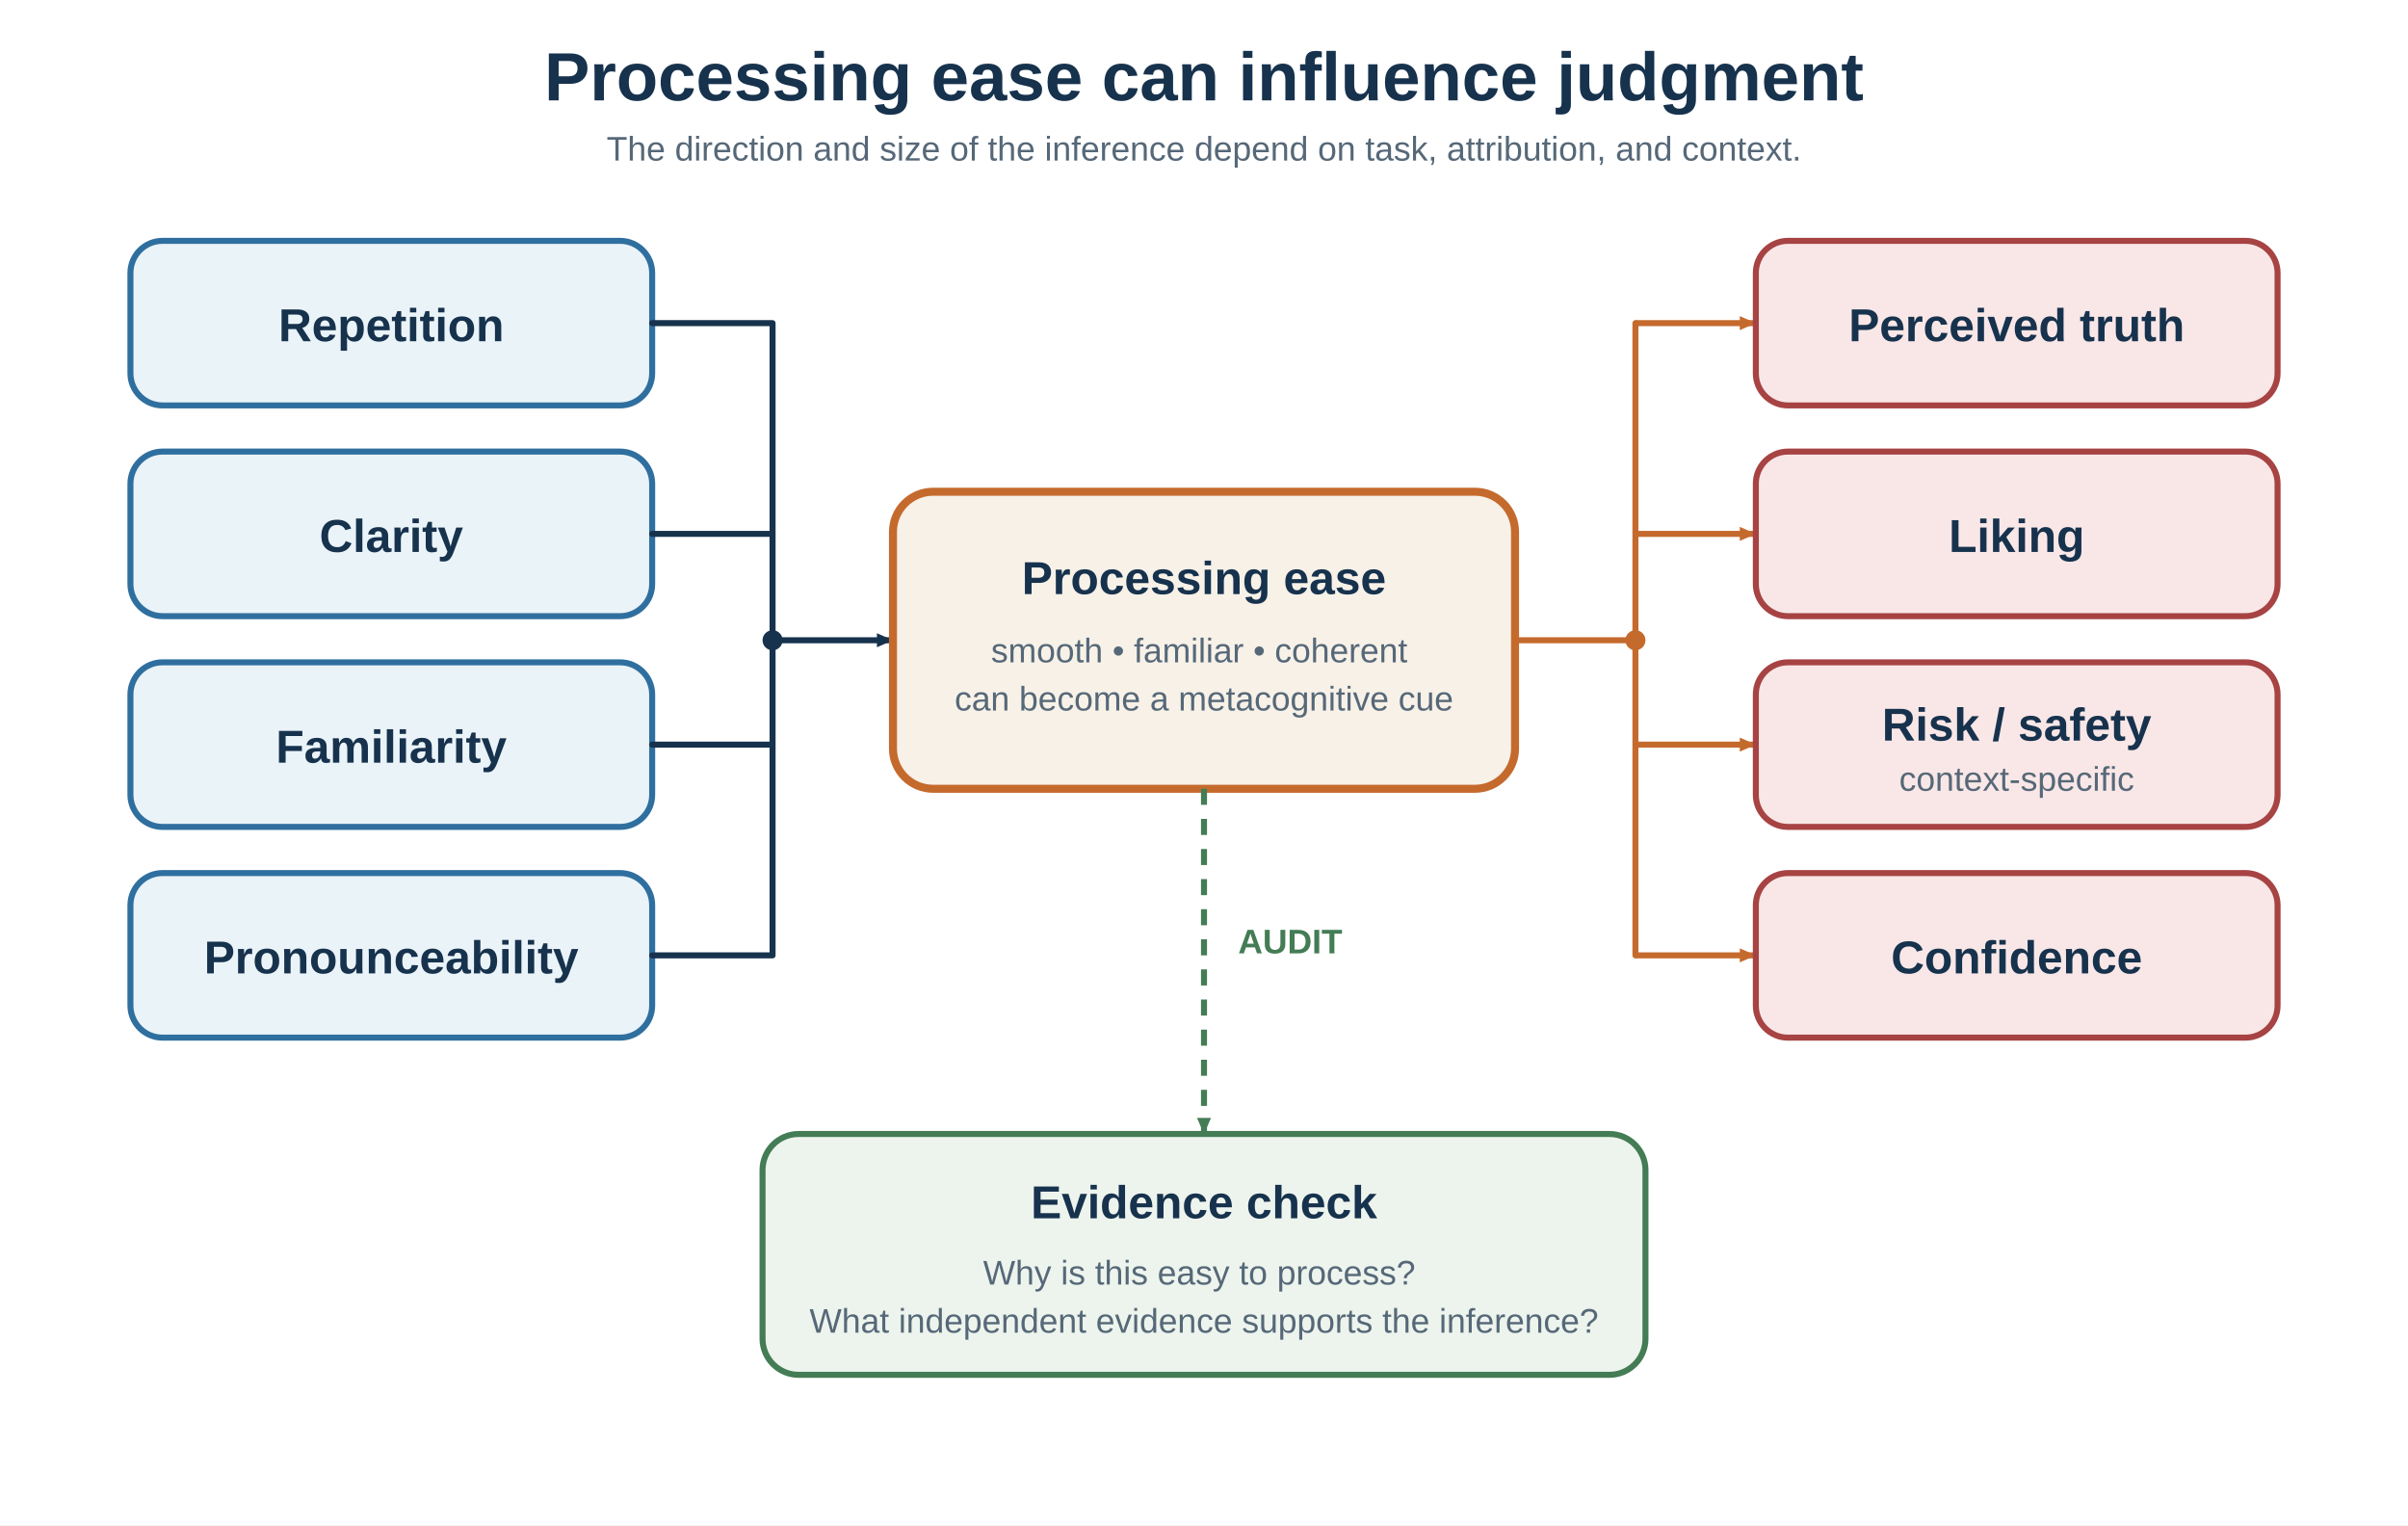
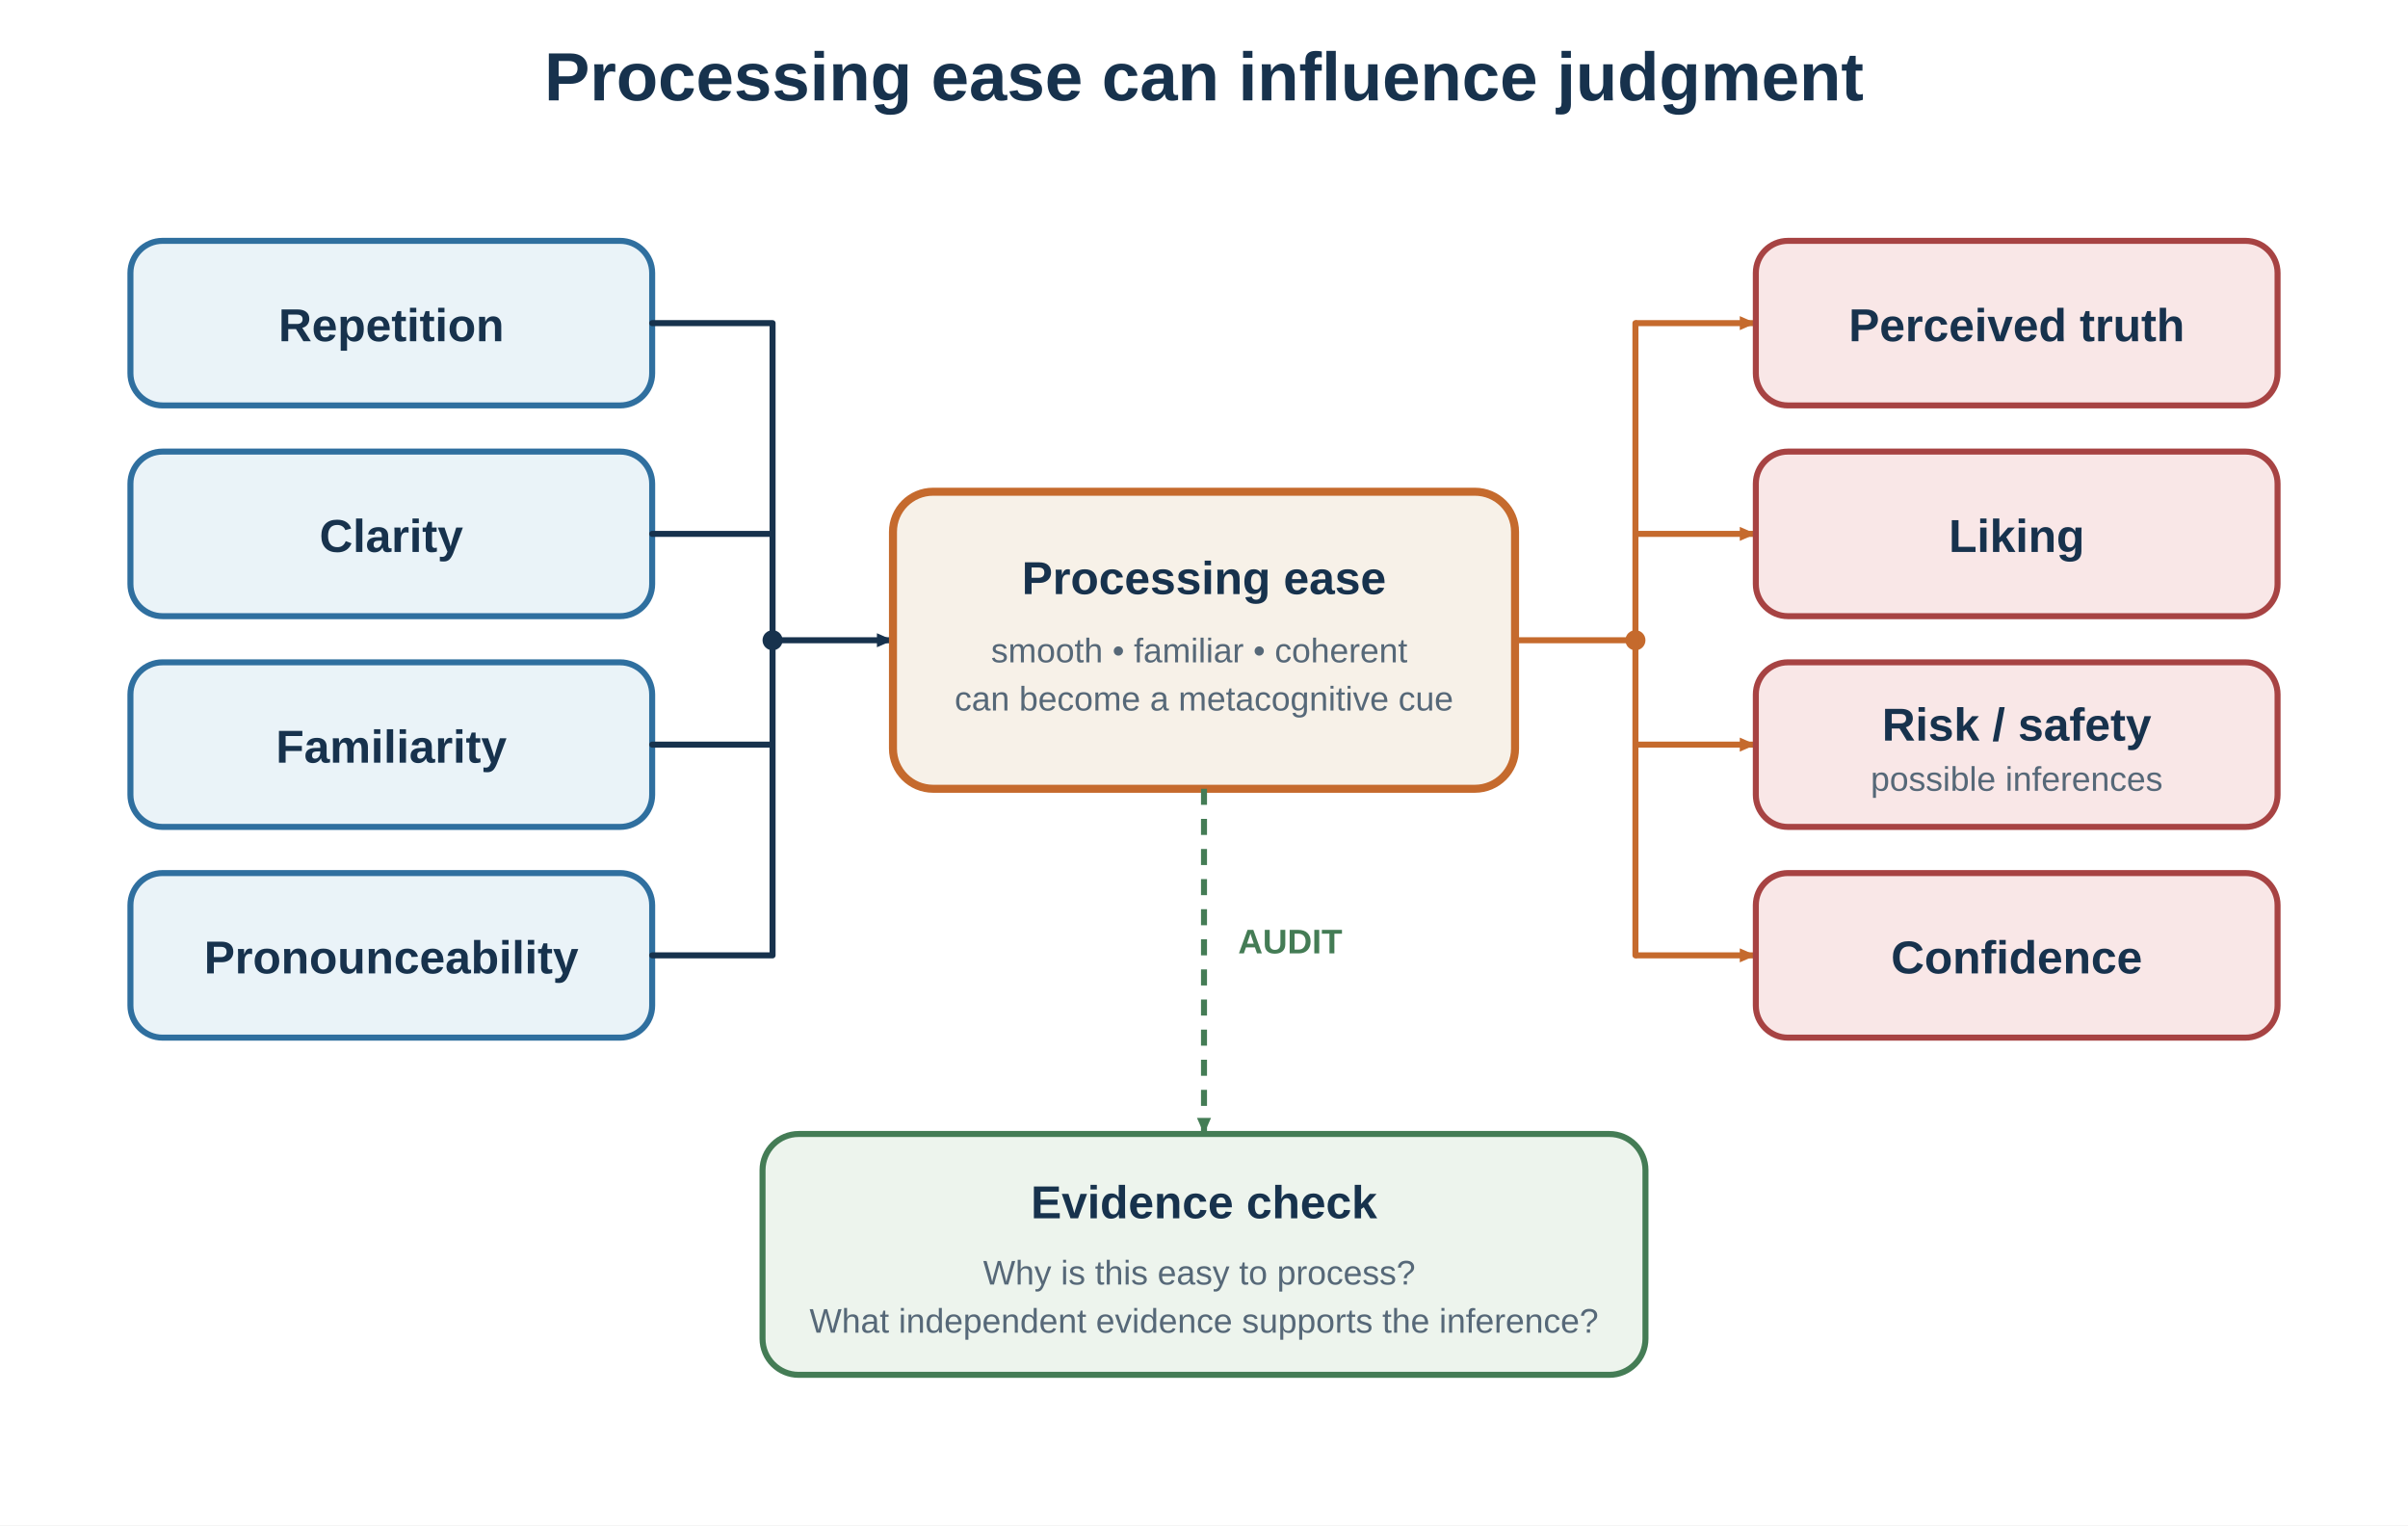
<svg xmlns="http://www.w3.org/2000/svg" width="1200" height="760" viewBox="0 0 1200 760" role="img" aria-labelledby="title desc">
  <defs>
    <marker id="arrow-navy" markerWidth="10" markerHeight="9" refX="9" refY="4.5" orient="auto" markerUnits="userSpaceOnUse">
      <path d="M1 1 L9 4.5 L1 8 Z" fill="#17324d" />
    </marker>
    <marker id="arrow-orange" markerWidth="10" markerHeight="9" refX="9" refY="4.5" orient="auto" markerUnits="userSpaceOnUse">
      <path d="M1 1 L9 4.5 L1 8 Z" fill="#c56a2d" />
    </marker>
    <marker id="arrow-green" markerWidth="10" markerHeight="9" refX="9" refY="4.5" orient="auto" markerUnits="userSpaceOnUse">
      <path d="M1 1 L9 4.5 L1 8 Z" fill="#447c55" />
    </marker>
    <style>
      .title{font:700 34px Arial,sans-serif;fill:#17324d}
      .label{font:700 23px Arial,sans-serif;fill:#17324d}
      .body{font:17px Arial,sans-serif;fill:#566878}
      .source{fill:#eaf3f8;stroke:#2f6f9f;stroke-width:3}
      .inference{fill:#f9e7e7;stroke:#a74343;stroke-width:3}
    </style>
  </defs>
  <rect width="1200" height="760" fill="#ffffff" />
  <text class="title" x="600" y="50" text-anchor="middle">Processing ease can influence judgment</text>
-   <text class="body" x="600" y="80" text-anchor="middle">The direction and size of the inference depend on task, attribution, and context.</text>
  <g>
    <rect class="source" x="65" y="120" width="260" height="82" rx="16" />
    <text class="label" x="195" y="170" text-anchor="middle">Repetition</text>
    <rect class="source" x="65" y="225" width="260" height="82" rx="16" />
    <text class="label" x="195" y="275" text-anchor="middle">Clarity</text>
    <rect class="source" x="65" y="330" width="260" height="82" rx="16" />
    <text class="label" x="195" y="380" text-anchor="middle">Familiarity</text>
    <rect class="source" x="65" y="435" width="260" height="82" rx="16" />
    <text class="label" x="195" y="485" text-anchor="middle">Pronounceability</text>
    <path d="M325 161 H385 M325 266 H385 M325 371 H385 M325 476 H385 M385 161 V476" fill="none" stroke="#17324d" stroke-width="3" stroke-linecap="round" stroke-linejoin="round" />
    <circle cx="385" cy="319" r="5" fill="#17324d" />
    <path d="M385 319 H445" fill="none" stroke="#17324d" stroke-width="3" marker-end="url(#arrow-navy)" />
  </g>
  <rect x="445" y="245" width="310" height="148" rx="20" fill="#f7f1e8" stroke="#c56a2d" stroke-width="4" />
  <text class="label" x="600" y="296" text-anchor="middle">Processing ease</text>
  <text class="body" x="600" y="330" text-anchor="middle">
    <tspan x="600">smooth • familiar • coherent</tspan>
    <tspan x="600" dy="24">can become a metacognitive cue</tspan>
  </text>
  <g>
    <path d="M755 319 H815" fill="none" stroke="#c56a2d" stroke-width="3" />
    <circle cx="815" cy="319" r="5" fill="#c56a2d" />
    <path d="M815 161 V476" fill="none" stroke="#c56a2d" stroke-width="3" stroke-linecap="round" />
    <path d="M815 161 H875" fill="none" stroke="#c56a2d" stroke-width="3" marker-end="url(#arrow-orange)" />
    <path d="M815 266 H875" fill="none" stroke="#c56a2d" stroke-width="3" marker-end="url(#arrow-orange)" />
    <path d="M815 371 H875" fill="none" stroke="#c56a2d" stroke-width="3" marker-end="url(#arrow-orange)" />
    <path d="M815 476 H875" fill="none" stroke="#c56a2d" stroke-width="3" marker-end="url(#arrow-orange)" />
    <rect class="inference" x="875" y="120" width="260" height="82" rx="16" />
    <text class="label" x="1005" y="170" text-anchor="middle">Perceived truth</text>
    <rect class="inference" x="875" y="225" width="260" height="82" rx="16" />
    <text class="label" x="1005" y="275" text-anchor="middle">Liking</text>
    <rect class="inference" x="875" y="330" width="260" height="82" rx="16" />
    <text class="label" x="1005" y="369" text-anchor="middle">Risk / safety</text>
-     <text class="body" x="1005" y="394" text-anchor="middle">context-specific</text>
+     <text class="body" x="1005" y="394" text-anchor="middle">possible inferences</text>
    <rect class="inference" x="875" y="435" width="260" height="82" rx="16" />
    <text class="label" x="1005" y="485" text-anchor="middle">Confidence</text>
  </g>
  <path d="M600 393 V565" fill="none" stroke="#447c55" stroke-width="3" stroke-dasharray="8 7" marker-end="url(#arrow-green)" />
  <text x="617" y="475" font-family="Arial,sans-serif" font-size="17" font-weight="700" fill="#447c55">AUDIT</text>
  <rect x="380" y="565" width="440" height="120" rx="18" fill="#edf4ed" stroke="#447c55" stroke-width="3" />
  <text class="label" x="600" y="607" text-anchor="middle">Evidence check</text>
  <text class="body" x="600" y="640" text-anchor="middle">
    <tspan x="600">Why is this easy to process?</tspan>
    <tspan x="600" dy="24">What independent evidence supports the inference?</tspan>
  </text>
</svg>
